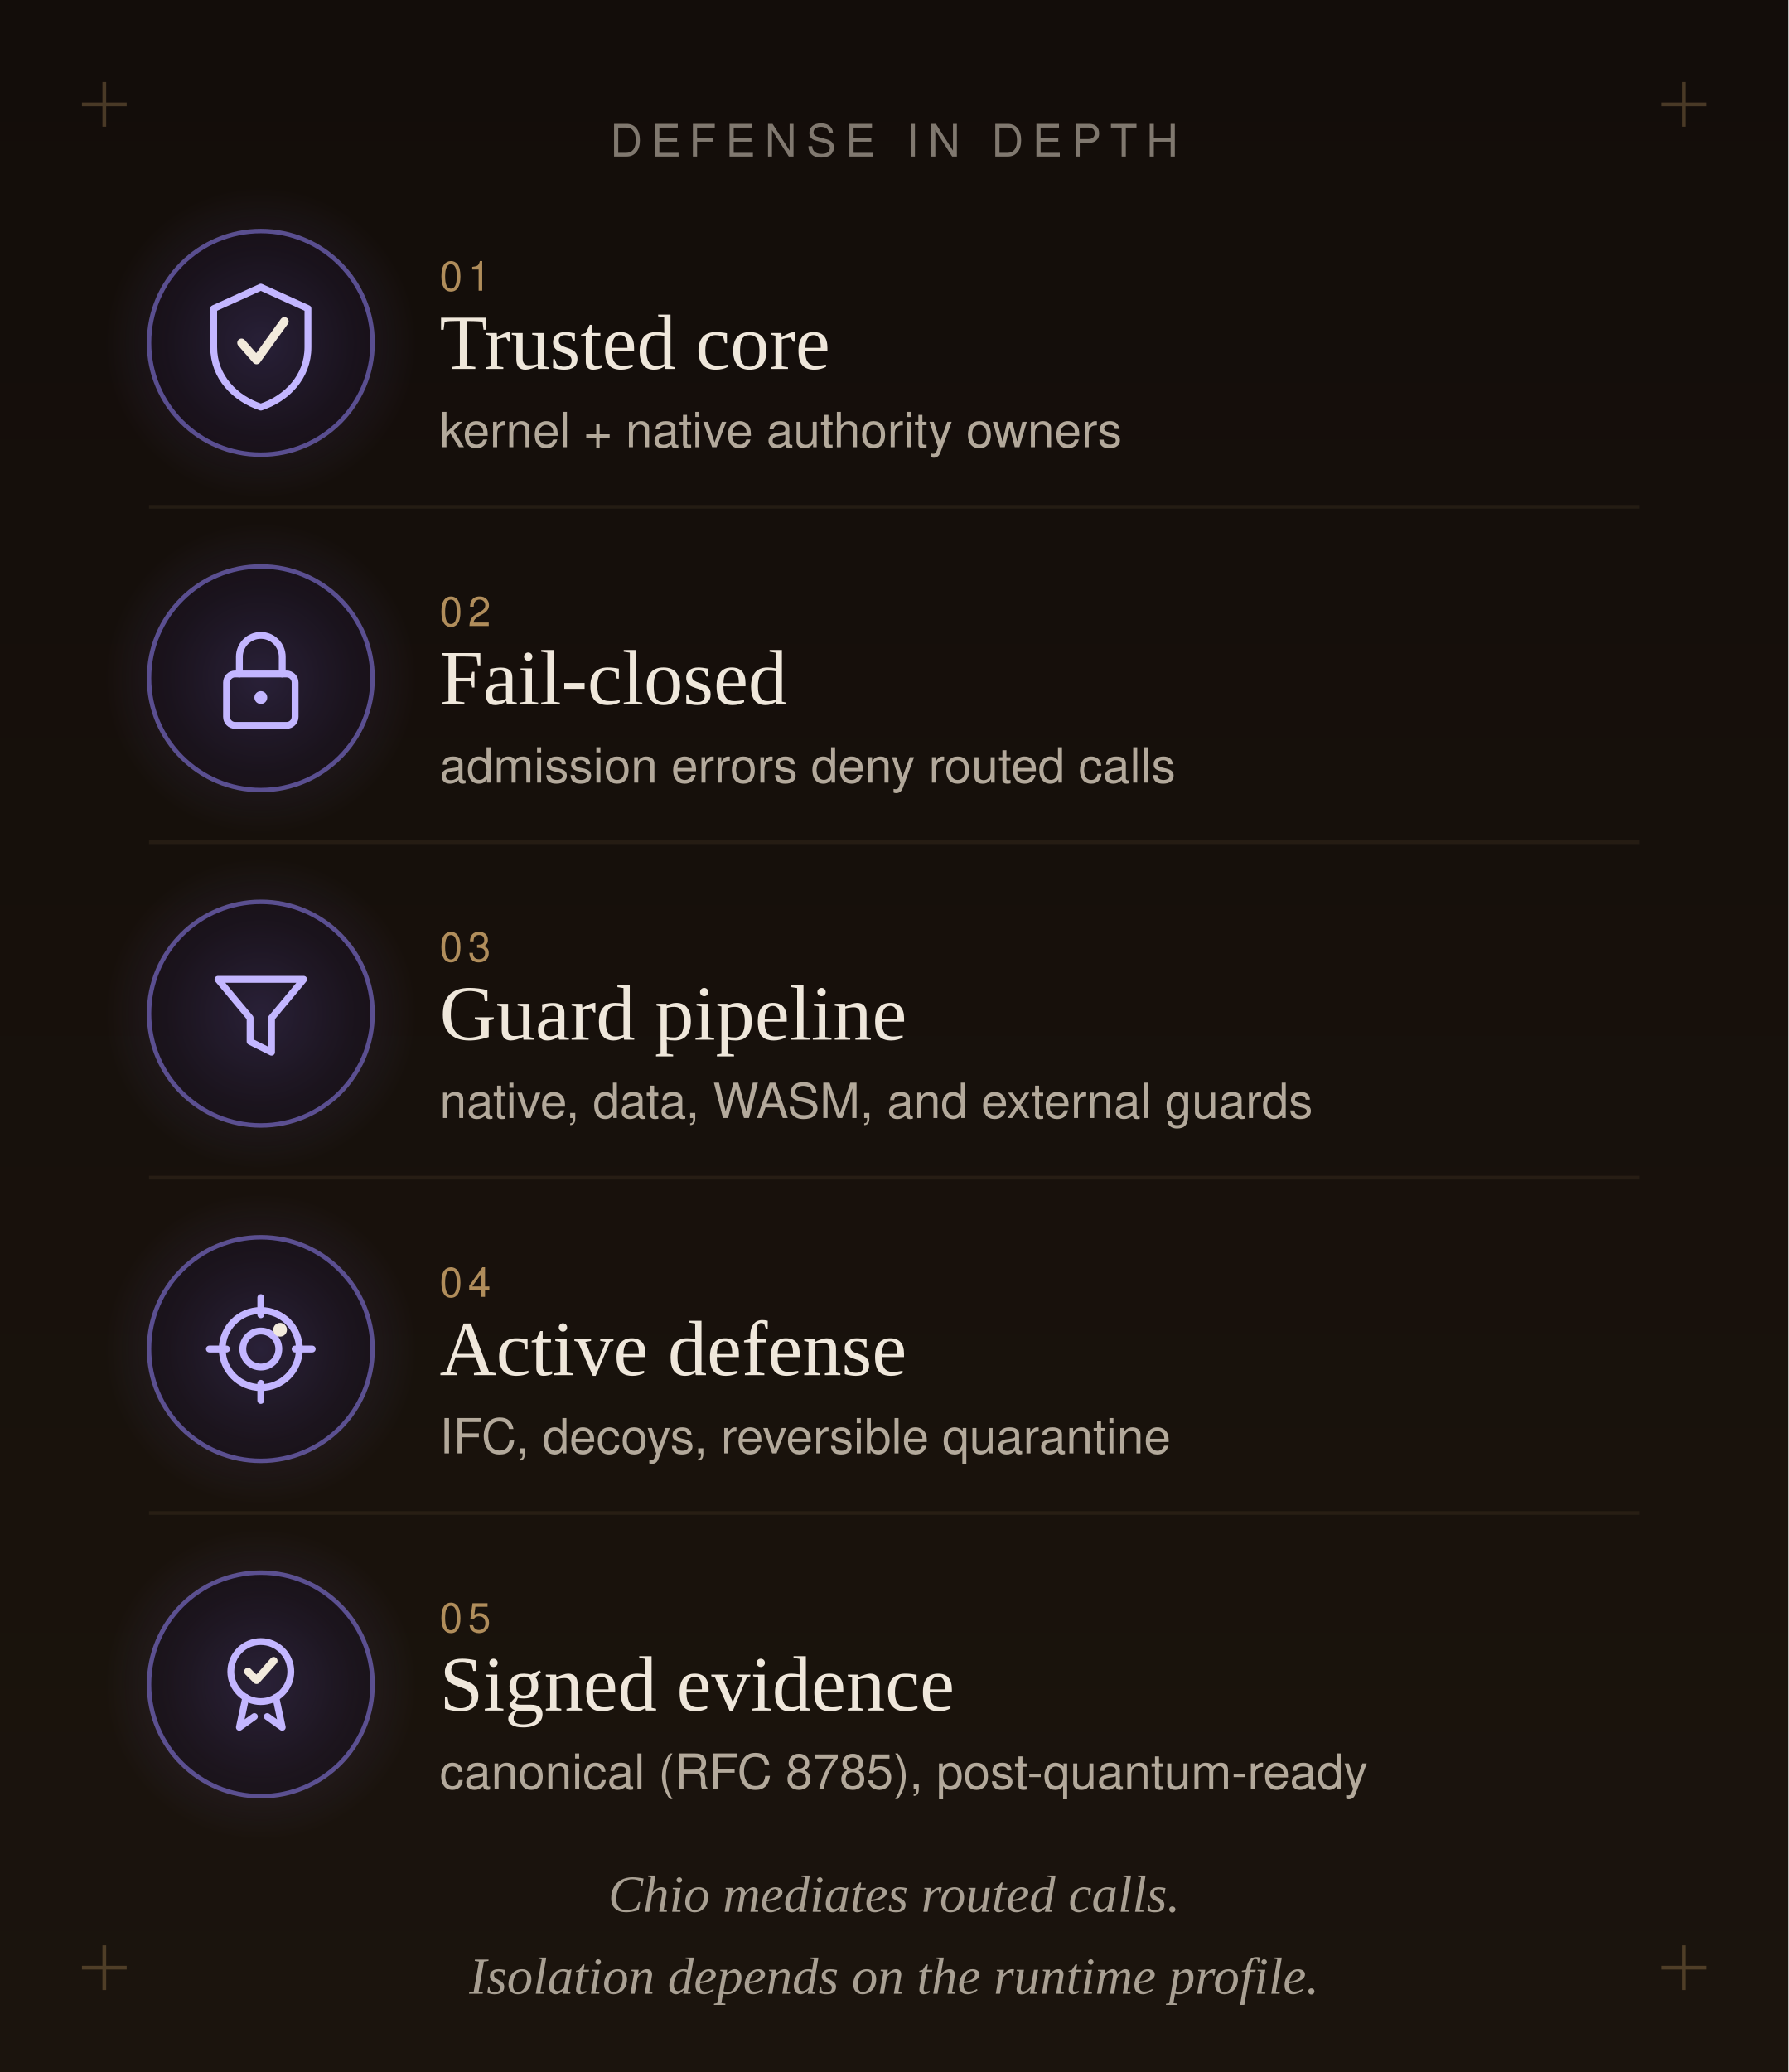
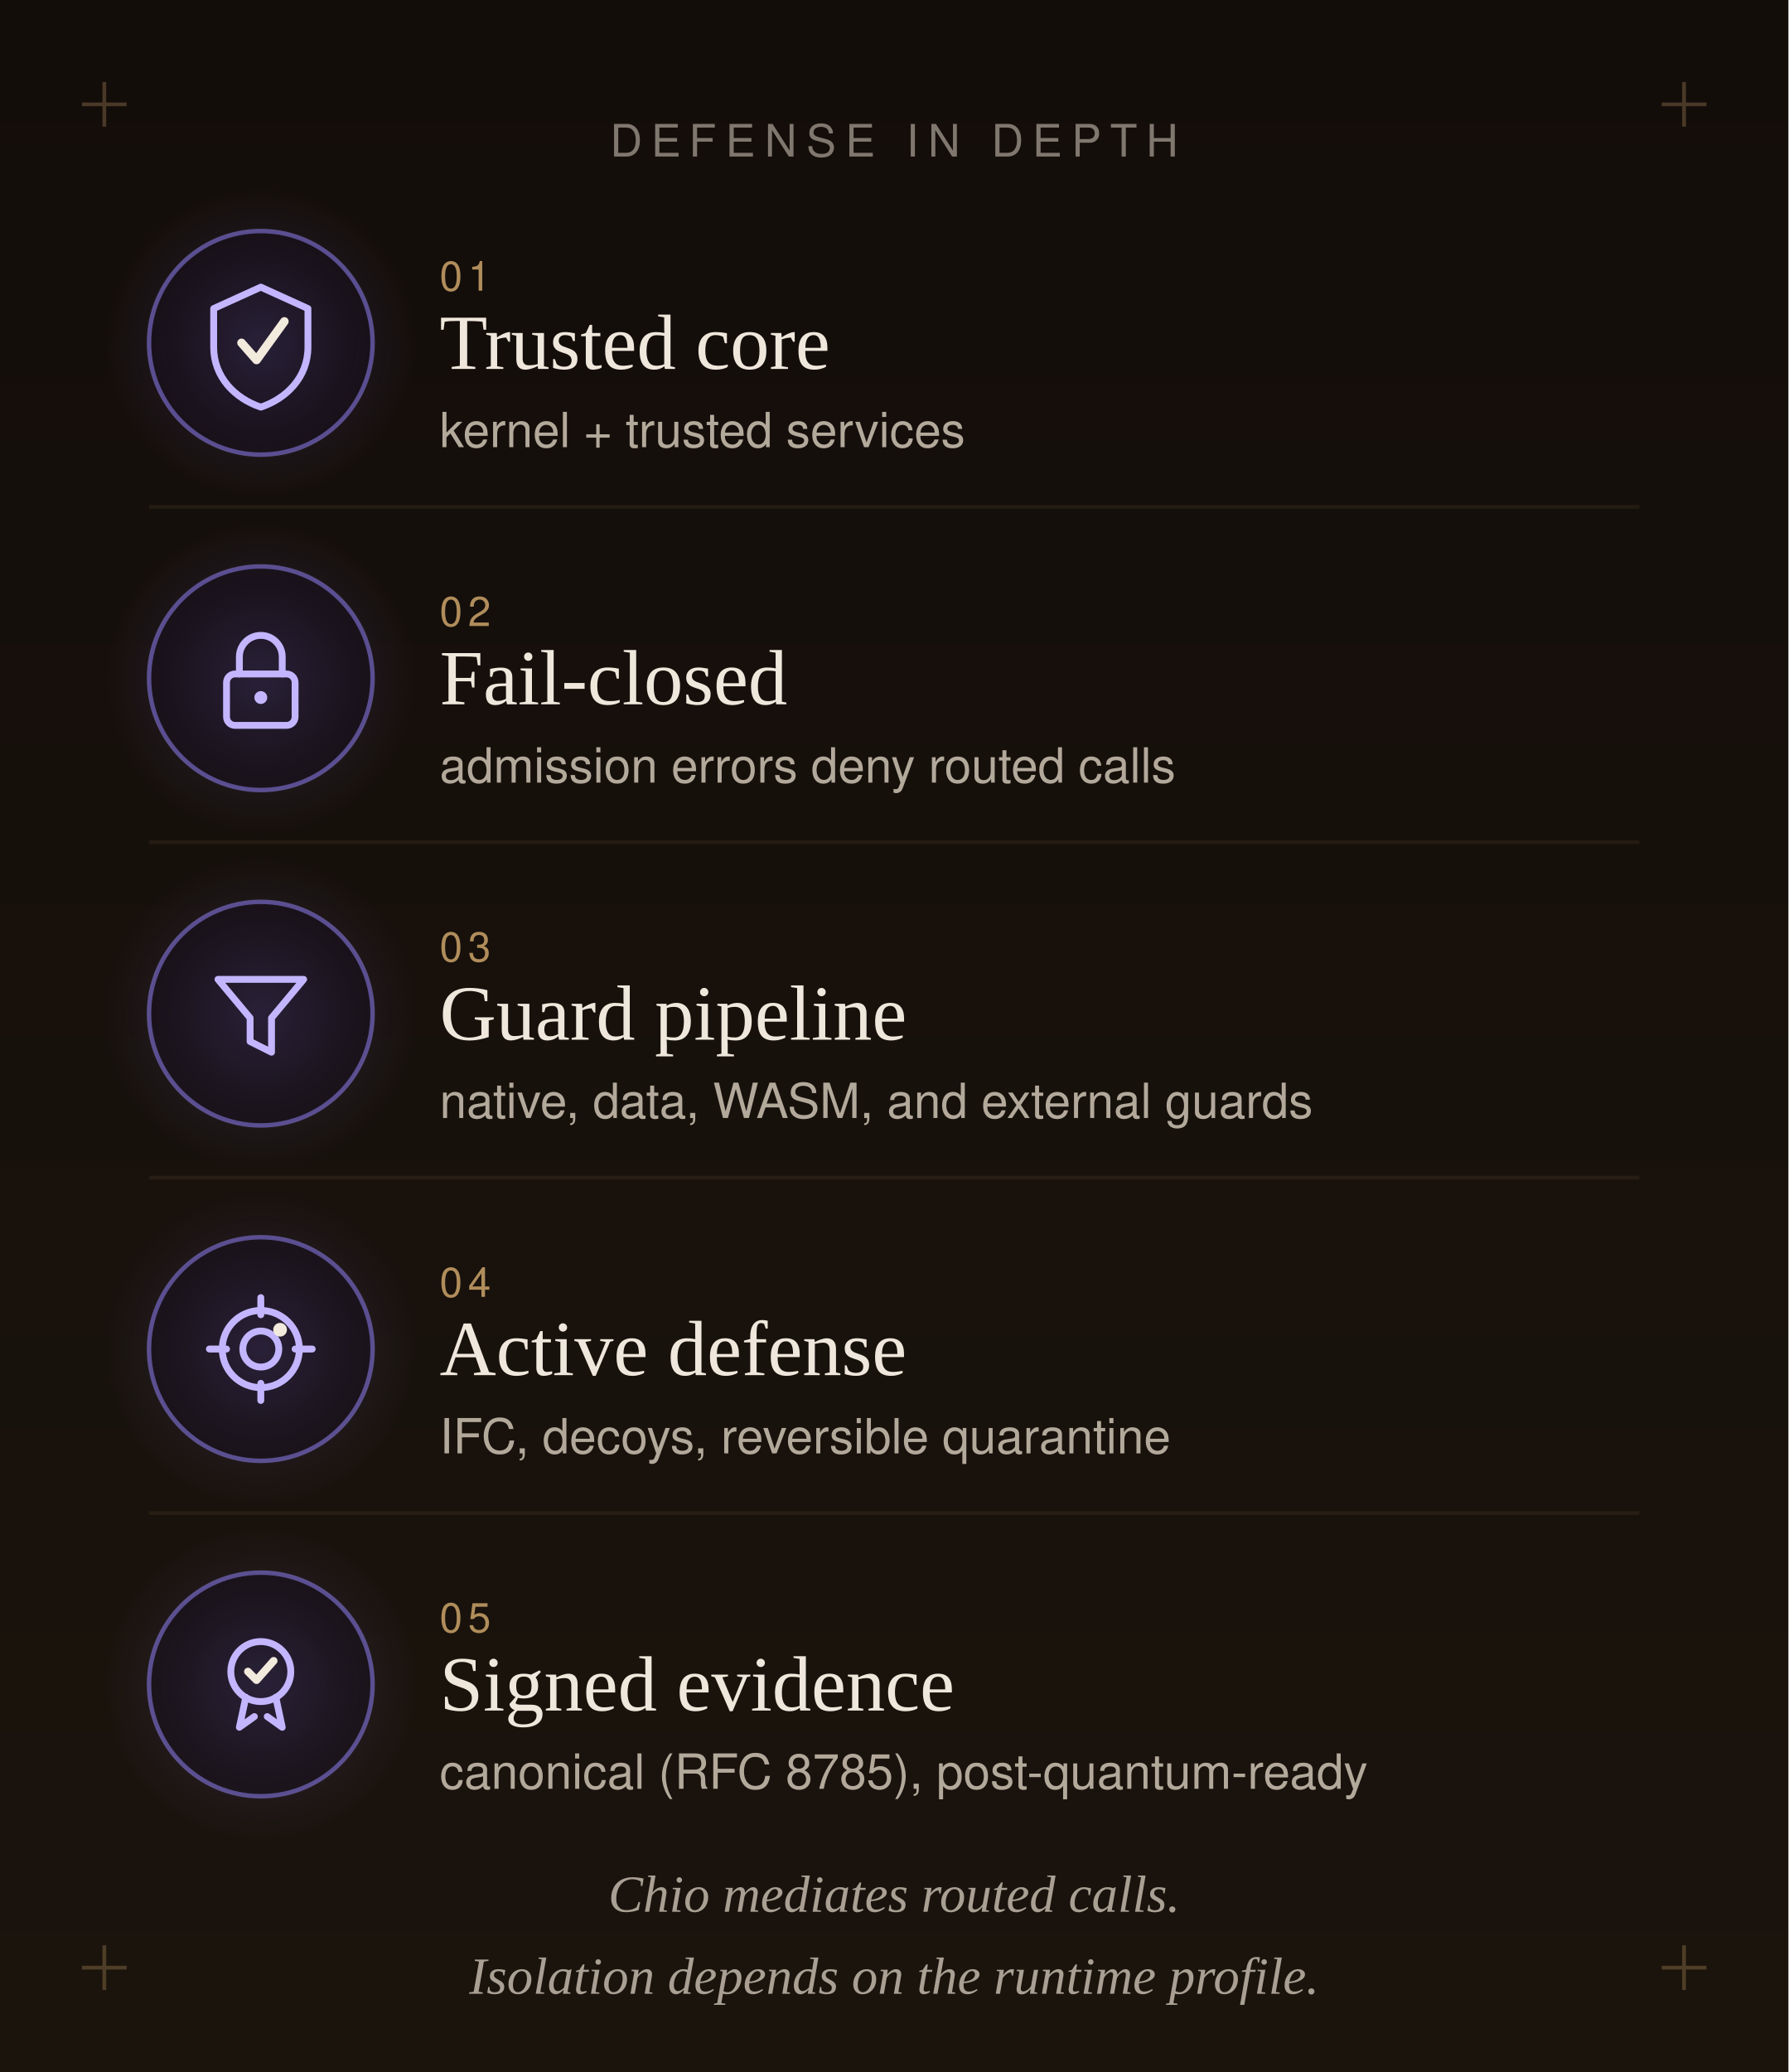
- <svg xmlns="http://www.w3.org/2000/svg" viewBox="0 0 480 556" width="480" height="556" role="img" aria-label="Chio defense in depth for routed calls: the kernel and native authority owners enforce admission, selected guards screen inputs and outputs, and signed receipts record decisions. Isolation and additional defenses depend on the qualified host/runtime profile. Native activity outside Chio routes is not mediated.">
+ <svg xmlns="http://www.w3.org/2000/svg" viewBox="0 0 480 556" width="480" height="556" role="img" aria-label="Chio defense in depth for routed calls: the kernel and its trusted services enforce admission, selected guards screen inputs and outputs, and signed receipts record decisions. Isolation and additional defenses depend on the qualified host/runtime profile. Native activity outside Chio routes is not mediated.">
  <defs>
    <linearGradient id="bg" x1="0" y1="0" x2="0" y2="1">
      <stop offset="0" stop-color="#130d0a" />
      <stop offset="1" stop-color="#1b140d" />
    </linearGradient>
    <radialGradient id="glow" cx="50%" cy="50%" r="50%">
      <stop offset="0" stop-color="#8f7ff2" stop-opacity="0.34" />
      <stop offset="0.6" stop-color="#8f7ff2" stop-opacity="0.08" />
      <stop offset="1" stop-color="#8f7ff2" stop-opacity="0" />
    </radialGradient>
  </defs>
  <rect width="480" height="556" fill="url(#bg)" />
  <g stroke="#b08d5b" stroke-opacity="0.35" stroke-width="1">
    <path d="M22 28 H34 M28 22 V34" />
    <path d="M446 28 H458 M452 22 V34" />
    <path d="M22 528 H34 M28 522 V534" />
    <path d="M446 528 H458 M452 522 V534" />
  </g>
  <text x="240" y="42" text-anchor="middle" font-family="-apple-system, 'Segoe UI', Helvetica, Arial, sans-serif" font-size="12" letter-spacing="2.5" fill="#d8cfc0" fill-opacity="0.55">DEFENSE IN DEPTH</text>
  <g stroke="#b08d5b" stroke-opacity="0.1" stroke-width="1">
    <path d="M40 136 H440" />
    <path d="M40 226 H440" />
    <path d="M40 316 H440" />
    <path d="M40 406 H440" />
  </g>
  <g>
    <circle cx="70" cy="92" r="42" fill="url(#glow)" />
    <circle cx="70" cy="182" r="42" fill="url(#glow)" />
    <circle cx="70" cy="272" r="42" fill="url(#glow)" />
    <circle cx="70" cy="362" r="42" fill="url(#glow)" />
    <circle cx="70" cy="452" r="42" fill="url(#glow)" />
  </g>
  <g fill="#16101c" fill-opacity="0.55" stroke="#8f7ff2" stroke-opacity="0.55" stroke-width="1.2">
    <circle cx="70" cy="92" r="30" />
    <circle cx="70" cy="182" r="30" />
    <circle cx="70" cy="272" r="30" />
    <circle cx="70" cy="362" r="30" />
    <circle cx="70" cy="452" r="30" />
  </g>
  <g fill="none" stroke="#c3b6ff" stroke-width="1.6" stroke-linecap="round" stroke-linejoin="round">
    <g transform="translate(70,92) scale(1.15)">
      <path d="M0 -13 L11 -8 L11 1 C11 8 6 13 0 15 C-6 13 -11 8 -11 1 L-11 -8 Z" />
      <path d="M-4.5 0 L-1 4 L5.5 -5" stroke="#f2eadc" stroke-width="2" />
    </g>
    <g transform="translate(70,182) scale(1.15)">
      <rect x="-8" y="-1" width="16" height="12" rx="2" />
      <path d="M-5 -1 V-5 A5 5 0 0 1 5 -5 V-1" />
      <circle cx="0" cy="4.5" r="1.5" fill="#c3b6ff" stroke="none" />
    </g>
    <g transform="translate(70,272) scale(1.15)">
      <path d="M-10 -8 H10 L2.5 1 V9 L-2.5 6.5 V1 Z" />
    </g>
    <g transform="translate(70,362) scale(1.15)">
      <circle cx="0" cy="0" r="9" />
      <circle cx="0" cy="0" r="4.2" />
      <path d="M0 -12 V-8 M0 12 V8 M-12 0 H-8 M12 0 H8" />
      <circle cx="4.5" cy="-4.5" r="1.6" fill="#f2eadc" stroke="none" />
    </g>
    <g transform="translate(70,452) scale(1.15)">
      <circle cx="0" cy="-3" r="7" />
      <path d="M-3 -3 L-1 -1 L3 -5.5" stroke="#f2eadc" stroke-width="1.8" />
      <path d="M-3.5 3 L-5 10 L-1.5 7.5" />
      <path d="M3.5 3 L5 10 L1.5 7.5" />
    </g>
  </g>
  <g font-family="-apple-system, 'Segoe UI', Helvetica, Arial, sans-serif" font-size="11" letter-spacing="1.5" fill="#b08d5b">
    <text x="118" y="78">01</text>
    <text x="118" y="168">02</text>
    <text x="118" y="258">03</text>
    <text x="118" y="348">04</text>
    <text x="118" y="438">05</text>
  </g>
  <g font-family="Georgia, 'Times New Roman', serif" font-size="21" fill="#efe7db">
    <text x="118" y="99">Trusted core</text>
    <text x="118" y="189">Fail-closed</text>
    <text x="118" y="279">Guard pipeline</text>
    <text x="118" y="369">Active defense</text>
    <text x="118" y="459">Signed evidence</text>
  </g>
  <g font-family="-apple-system, 'Segoe UI', Helvetica, Arial, sans-serif" font-size="13" fill="#b3a99b">
-     <text x="118" y="120">kernel + native authority owners</text>
+     <text x="118" y="120">kernel + trusted services</text>
    <text x="118" y="210">admission errors deny routed calls</text>
    <text x="118" y="300">native, data, WASM, and external guards</text>
    <text x="118" y="390">IFC, decoys, reversible quarantine</text>
    <text x="118" y="480">canonical (RFC 8785), post-quantum-ready</text>
  </g>
  <text x="240" y="513" text-anchor="middle" font-family="Georgia, 'Times New Roman', serif" font-style="italic" font-size="14" fill="#d8cfc0" fill-opacity="0.75">Chio mediates routed calls.</text>
  <text x="240" y="535" text-anchor="middle" font-family="Georgia, 'Times New Roman', serif" font-style="italic" font-size="14" fill="#d8cfc0" fill-opacity="0.75">Isolation depends on the runtime profile.</text>
</svg>
